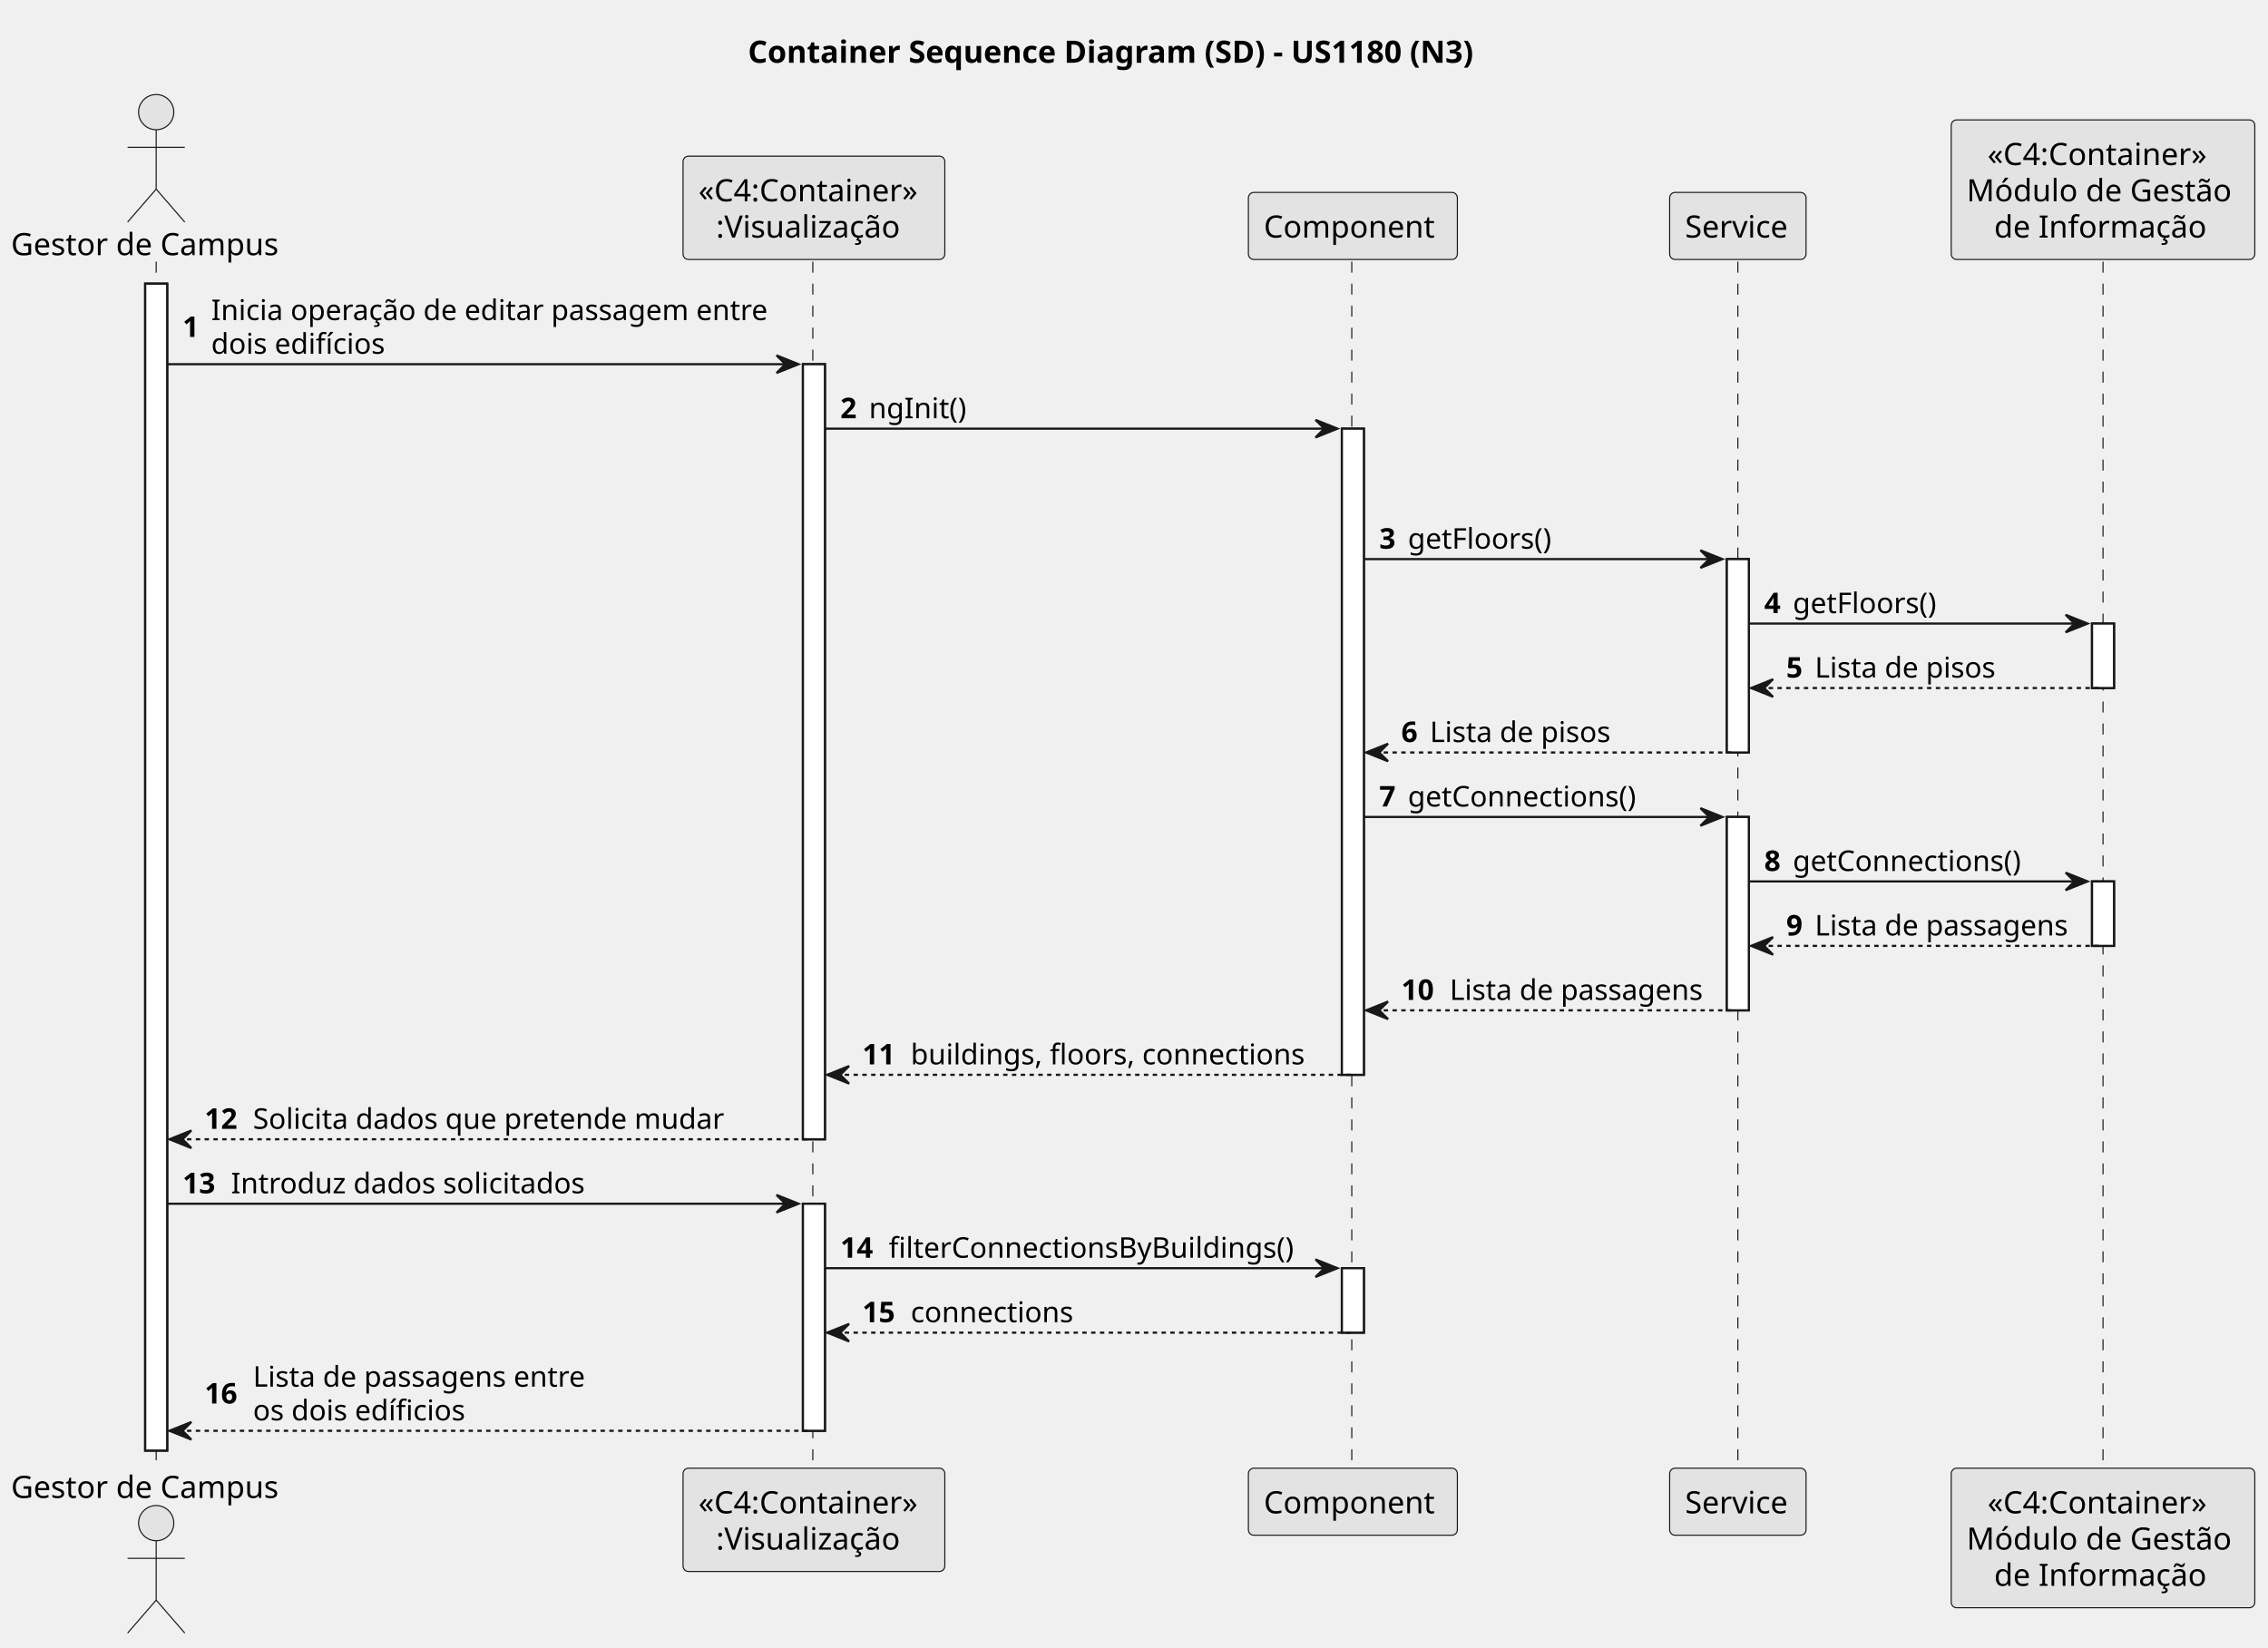
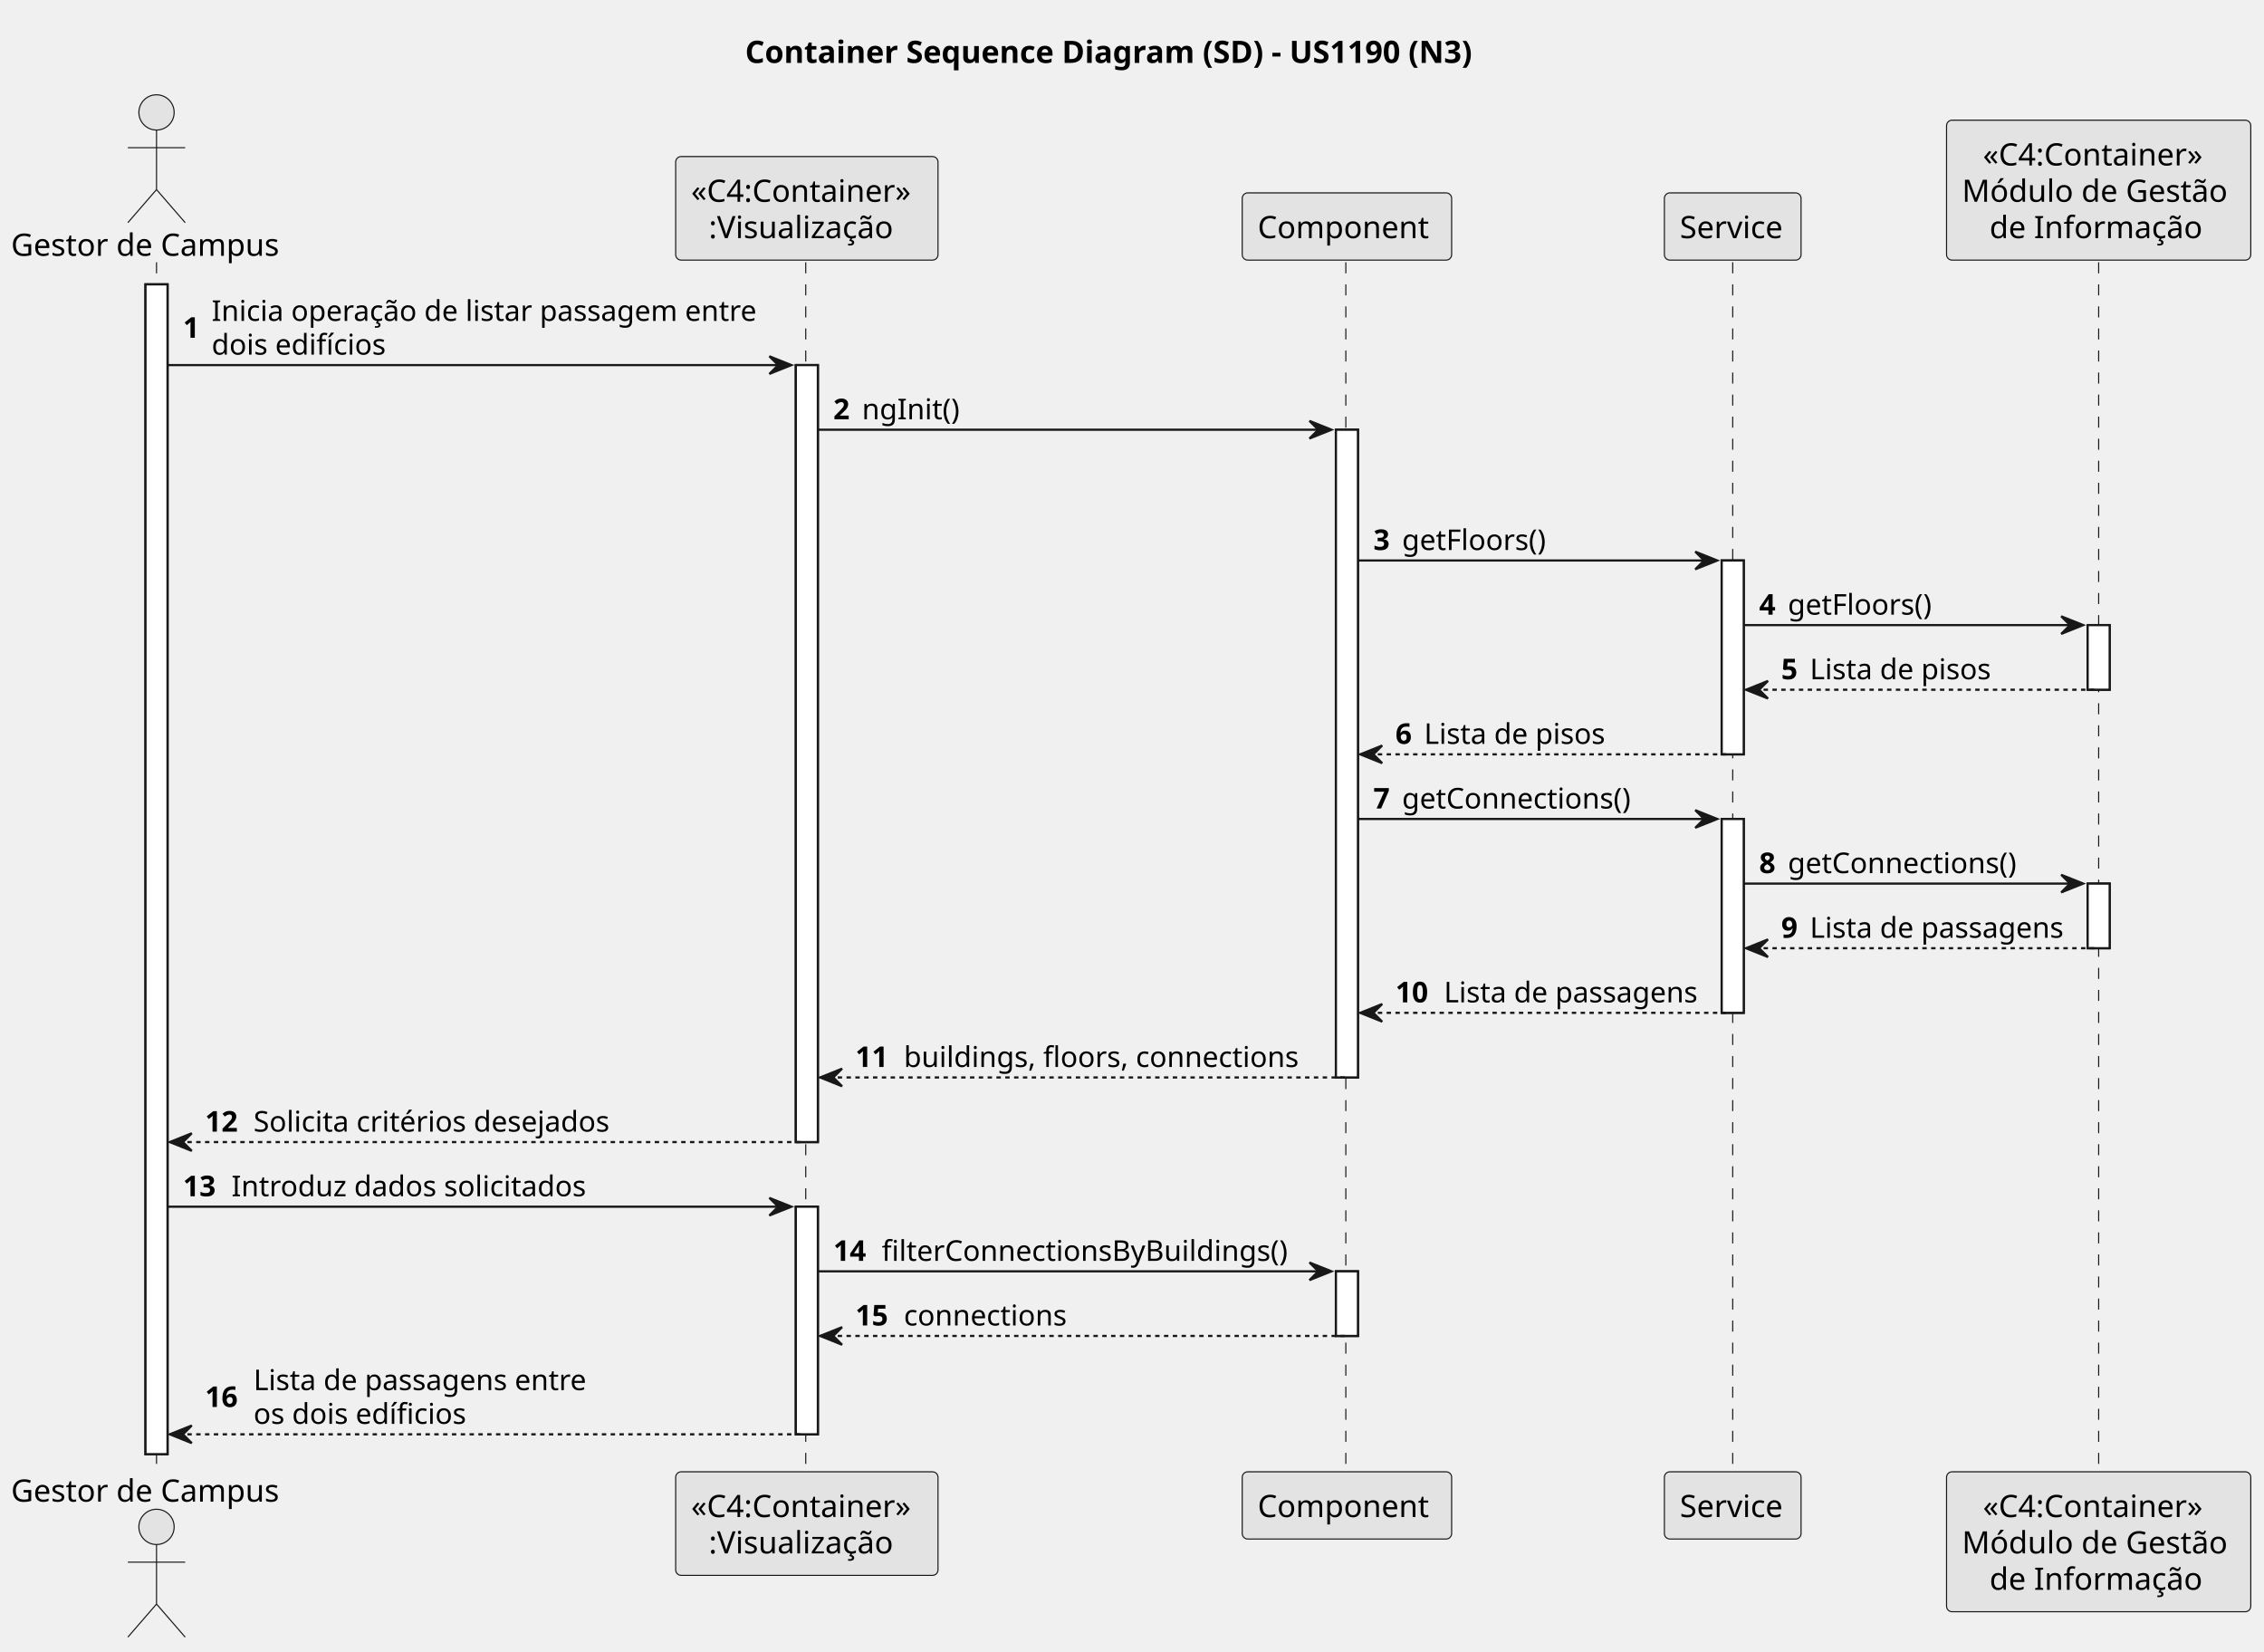
- <svg xmlns="http://www.w3.org/2000/svg" contentStyleType="text/css" height="749px" preserveAspectRatio="none" style="width:1031px;height:749px;background:#FFFFFF;" version="1.1" viewBox="0 0 1031 749" width="1031px" zoomAndPan="magnify">
+ <svg xmlns="http://www.w3.org/2000/svg" contentStyleType="text/css" height="749px" preserveAspectRatio="none" style="width:1027px;height:749px;background:#FFFFFF;" version="1.1" viewBox="0 0 1027 749" width="1027px" zoomAndPan="magnify">
  <defs />
  <g>
-     <text fill="#000000" font-family="sans-serif" font-size="14" font-weight="bold" lengthAdjust="spacing" textLength="349" x="340" y="28.535">Container Sequence Diagram (SD) - US1180 (N3)</text>
+     <text fill="#000000" font-family="sans-serif" font-size="14" font-weight="bold" lengthAdjust="spacing" textLength="349" x="338" y="28.535">Container Sequence Diagram (SD) - US1190 (N3)</text>
    <rect fill="#FFFFFF" height="530.59" style="stroke:#181818;stroke-width:1.0;" width="10" x="66" y="128.977" />
-     <rect fill="#FFFFFF" height="352.416" style="stroke:#181818;stroke-width:1.0;" width="10" x="365" y="165.598" />
-     <rect fill="#FFFFFF" height="103.242" style="stroke:#181818;stroke-width:1.0;" width="10" x="365" y="547.324" />
-     <rect fill="#FFFFFF" height="293.795" style="stroke:#181818;stroke-width:1.0;" width="10" x="610" y="194.908" />
-     <rect fill="#FFFFFF" height="29.311" style="stroke:#181818;stroke-width:1.0;" width="10" x="610" y="576.635" />
-     <rect fill="#FFFFFF" height="87.932" style="stroke:#181818;stroke-width:1.0;" width="10" x="785" y="254.219" />
-     <rect fill="#FFFFFF" height="87.932" style="stroke:#181818;stroke-width:1.0;" width="10" x="785" y="371.461" />
-     <rect fill="#FFFFFF" height="29.311" style="stroke:#181818;stroke-width:1.0;" width="10" x="951" y="283.529" />
-     <rect fill="#FFFFFF" height="29.311" style="stroke:#181818;stroke-width:1.0;" width="10" x="951" y="400.772" />
+     <rect fill="#FFFFFF" height="352.416" style="stroke:#181818;stroke-width:1.0;" width="10" x="361" y="165.598" />
+     <rect fill="#FFFFFF" height="103.242" style="stroke:#181818;stroke-width:1.0;" width="10" x="361" y="547.324" />
+     <rect fill="#FFFFFF" height="293.795" style="stroke:#181818;stroke-width:1.0;" width="10" x="606" y="194.908" />
+     <rect fill="#FFFFFF" height="29.311" style="stroke:#181818;stroke-width:1.0;" width="10" x="606" y="576.635" />
+     <rect fill="#FFFFFF" height="87.932" style="stroke:#181818;stroke-width:1.0;" width="10" x="781" y="254.219" />
+     <rect fill="#FFFFFF" height="87.932" style="stroke:#181818;stroke-width:1.0;" width="10" x="781" y="371.461" />
+     <rect fill="#FFFFFF" height="29.311" style="stroke:#181818;stroke-width:1.0;" width="10" x="947" y="283.529" />
+     <rect fill="#FFFFFF" height="29.311" style="stroke:#181818;stroke-width:1.0;" width="10" x="947" y="400.772" />
    <line style="stroke:#181818;stroke-width:0.5;stroke-dasharray:5.0,5.0;" x1="71" x2="71" y1="118.977" y2="668.566" />
-     <line style="stroke:#181818;stroke-width:0.5;stroke-dasharray:5.0,5.0;" x1="369.5" x2="369.5" y1="118.977" y2="668.566" />
-     <line style="stroke:#181818;stroke-width:0.5;stroke-dasharray:5.0,5.0;" x1="614.5" x2="614.5" y1="118.977" y2="668.566" />
-     <line style="stroke:#181818;stroke-width:0.5;stroke-dasharray:5.0,5.0;" x1="790" x2="790" y1="118.977" y2="668.566" />
-     <line style="stroke:#181818;stroke-width:0.5;stroke-dasharray:5.0,5.0;" x1="956" x2="956" y1="118.977" y2="668.566" />
+     <line style="stroke:#181818;stroke-width:0.5;stroke-dasharray:5.0,5.0;" x1="365.5" x2="365.5" y1="118.977" y2="668.566" />
+     <line style="stroke:#181818;stroke-width:0.5;stroke-dasharray:5.0,5.0;" x1="610.5" x2="610.5" y1="118.977" y2="668.566" />
+     <line style="stroke:#181818;stroke-width:0.5;stroke-dasharray:5.0,5.0;" x1="786" x2="786" y1="118.977" y2="668.566" />
+     <line style="stroke:#181818;stroke-width:0.5;stroke-dasharray:5.0,5.0;" x1="952" x2="952" y1="118.977" y2="668.566" />
    <text fill="#000000" font-family="sans-serif" font-size="14" lengthAdjust="spacing" textLength="126" x="5" y="116.023">Gestor de Campus</text>
    <ellipse cx="71" cy="50.988" fill="#E3E3E3" rx="8" ry="8" style="stroke:#181818;stroke-width:0.5;" />
    <path d="M71,58.988 L71,85.988 M58,66.988 L84,66.988 M71,85.988 L58,100.988 M71,85.988 L84,100.988 " fill="none" style="stroke:#181818;stroke-width:0.5;" />
    <text fill="#000000" font-family="sans-serif" font-size="14" lengthAdjust="spacing" textLength="126" x="5" y="681.102">Gestor de Campus</text>
    <ellipse cx="71" cy="692.555" fill="#E3E3E3" rx="8" ry="8" style="stroke:#181818;stroke-width:0.5;" />
    <path d="M71,700.555 L71,727.555 M58,708.555 L84,708.555 M71,727.555 L58,742.555 M71,727.555 L84,742.555 " fill="none" style="stroke:#181818;stroke-width:0.5;" />
-     <rect fill="#E3E3E3" height="46.977" rx="2.5" ry="2.5" style="stroke:#181818;stroke-width:0.5;" width="119" x="310.5" y="71" />
-     <text fill="#000000" font-family="sans-serif" font-size="14" lengthAdjust="spacing" textLength="105" x="317.5" y="91.535">«C4:Container»</text>
-     <text fill="#000000" font-family="sans-serif" font-size="14" lengthAdjust="spacing" textLength="89" x="325.5" y="108.023">:Visualização</text>
-     <rect fill="#E3E3E3" height="46.977" rx="2.5" ry="2.5" style="stroke:#181818;stroke-width:0.5;" width="119" x="310.5" y="667.566" />
-     <text fill="#000000" font-family="sans-serif" font-size="14" lengthAdjust="spacing" textLength="105" x="317.5" y="688.102">«C4:Container»</text>
-     <text fill="#000000" font-family="sans-serif" font-size="14" lengthAdjust="spacing" textLength="89" x="325.5" y="704.59">:Visualização</text>
-     <rect fill="#E3E3E3" height="30.488" rx="2.5" ry="2.5" style="stroke:#181818;stroke-width:0.5;" width="95" x="567.5" y="87.488" />
-     <text fill="#000000" font-family="sans-serif" font-size="14" lengthAdjust="spacing" textLength="81" x="574.5" y="108.023">Component</text>
-     <rect fill="#E3E3E3" height="30.488" rx="2.5" ry="2.5" style="stroke:#181818;stroke-width:0.5;" width="95" x="567.5" y="667.566" />
-     <text fill="#000000" font-family="sans-serif" font-size="14" lengthAdjust="spacing" textLength="81" x="574.5" y="688.102">Component</text>
-     <rect fill="#E3E3E3" height="30.488" rx="2.5" ry="2.5" style="stroke:#181818;stroke-width:0.5;" width="62" x="759" y="87.488" />
-     <text fill="#000000" font-family="sans-serif" font-size="14" lengthAdjust="spacing" textLength="48" x="766" y="108.023">Service</text>
-     <rect fill="#E3E3E3" height="30.488" rx="2.5" ry="2.5" style="stroke:#181818;stroke-width:0.5;" width="62" x="759" y="667.566" />
-     <text fill="#000000" font-family="sans-serif" font-size="14" lengthAdjust="spacing" textLength="48" x="766" y="688.102">Service</text>
-     <rect fill="#E3E3E3" height="63.465" rx="2.5" ry="2.5" style="stroke:#181818;stroke-width:0.5;" width="138" x="887" y="54.512" />
-     <text fill="#000000" font-family="sans-serif" font-size="14" lengthAdjust="spacing" textLength="105" x="903.5" y="75.047">«C4:Container»</text>
-     <text fill="#000000" font-family="sans-serif" font-size="14" lengthAdjust="spacing" textLength="124" x="894" y="91.535">Módulo de Gestão</text>
-     <text fill="#000000" font-family="sans-serif" font-size="14" lengthAdjust="spacing" textLength="99" x="906.5" y="108.023">de Informação</text>
-     <rect fill="#E3E3E3" height="63.465" rx="2.5" ry="2.5" style="stroke:#181818;stroke-width:0.5;" width="138" x="887" y="667.566" />
-     <text fill="#000000" font-family="sans-serif" font-size="14" lengthAdjust="spacing" textLength="105" x="903.5" y="688.102">«C4:Container»</text>
-     <text fill="#000000" font-family="sans-serif" font-size="14" lengthAdjust="spacing" textLength="124" x="894" y="704.59">Módulo de Gestão</text>
-     <text fill="#000000" font-family="sans-serif" font-size="14" lengthAdjust="spacing" textLength="99" x="906.5" y="721.078">de Informação</text>
+     <rect fill="#E3E3E3" height="46.977" rx="2.5" ry="2.5" style="stroke:#181818;stroke-width:0.5;" width="119" x="306.5" y="71" />
+     <text fill="#000000" font-family="sans-serif" font-size="14" lengthAdjust="spacing" textLength="105" x="313.5" y="91.535">«C4:Container»</text>
+     <text fill="#000000" font-family="sans-serif" font-size="14" lengthAdjust="spacing" textLength="89" x="321.5" y="108.023">:Visualização</text>
+     <rect fill="#E3E3E3" height="46.977" rx="2.5" ry="2.5" style="stroke:#181818;stroke-width:0.5;" width="119" x="306.5" y="667.566" />
+     <text fill="#000000" font-family="sans-serif" font-size="14" lengthAdjust="spacing" textLength="105" x="313.5" y="688.102">«C4:Container»</text>
+     <text fill="#000000" font-family="sans-serif" font-size="14" lengthAdjust="spacing" textLength="89" x="321.5" y="704.59">:Visualização</text>
+     <rect fill="#E3E3E3" height="30.488" rx="2.5" ry="2.5" style="stroke:#181818;stroke-width:0.5;" width="95" x="563.5" y="87.488" />
+     <text fill="#000000" font-family="sans-serif" font-size="14" lengthAdjust="spacing" textLength="81" x="570.5" y="108.023">Component</text>
+     <rect fill="#E3E3E3" height="30.488" rx="2.5" ry="2.5" style="stroke:#181818;stroke-width:0.5;" width="95" x="563.5" y="667.566" />
+     <text fill="#000000" font-family="sans-serif" font-size="14" lengthAdjust="spacing" textLength="81" x="570.5" y="688.102">Component</text>
+     <rect fill="#E3E3E3" height="30.488" rx="2.5" ry="2.5" style="stroke:#181818;stroke-width:0.5;" width="62" x="755" y="87.488" />
+     <text fill="#000000" font-family="sans-serif" font-size="14" lengthAdjust="spacing" textLength="48" x="762" y="108.023">Service</text>
+     <rect fill="#E3E3E3" height="30.488" rx="2.5" ry="2.5" style="stroke:#181818;stroke-width:0.5;" width="62" x="755" y="667.566" />
+     <text fill="#000000" font-family="sans-serif" font-size="14" lengthAdjust="spacing" textLength="48" x="762" y="688.102">Service</text>
+     <rect fill="#E3E3E3" height="63.465" rx="2.5" ry="2.5" style="stroke:#181818;stroke-width:0.5;" width="138" x="883" y="54.512" />
+     <text fill="#000000" font-family="sans-serif" font-size="14" lengthAdjust="spacing" textLength="105" x="899.5" y="75.047">«C4:Container»</text>
+     <text fill="#000000" font-family="sans-serif" font-size="14" lengthAdjust="spacing" textLength="124" x="890" y="91.535">Módulo de Gestão</text>
+     <text fill="#000000" font-family="sans-serif" font-size="14" lengthAdjust="spacing" textLength="99" x="902.5" y="108.023">de Informação</text>
+     <rect fill="#E3E3E3" height="63.465" rx="2.5" ry="2.5" style="stroke:#181818;stroke-width:0.5;" width="138" x="883" y="667.566" />
+     <text fill="#000000" font-family="sans-serif" font-size="14" lengthAdjust="spacing" textLength="105" x="899.5" y="688.102">«C4:Container»</text>
+     <text fill="#000000" font-family="sans-serif" font-size="14" lengthAdjust="spacing" textLength="124" x="890" y="704.59">Módulo de Gestão</text>
+     <text fill="#000000" font-family="sans-serif" font-size="14" lengthAdjust="spacing" textLength="99" x="902.5" y="721.078">de Informação</text>
    <rect fill="#FFFFFF" height="530.59" style="stroke:#181818;stroke-width:1.0;" width="10" x="66" y="128.977" />
-     <rect fill="#FFFFFF" height="352.416" style="stroke:#181818;stroke-width:1.0;" width="10" x="365" y="165.598" />
-     <rect fill="#FFFFFF" height="103.242" style="stroke:#181818;stroke-width:1.0;" width="10" x="365" y="547.324" />
-     <rect fill="#FFFFFF" height="293.795" style="stroke:#181818;stroke-width:1.0;" width="10" x="610" y="194.908" />
-     <rect fill="#FFFFFF" height="29.311" style="stroke:#181818;stroke-width:1.0;" width="10" x="610" y="576.635" />
-     <rect fill="#FFFFFF" height="87.932" style="stroke:#181818;stroke-width:1.0;" width="10" x="785" y="254.219" />
-     <rect fill="#FFFFFF" height="87.932" style="stroke:#181818;stroke-width:1.0;" width="10" x="785" y="371.461" />
-     <rect fill="#FFFFFF" height="29.311" style="stroke:#181818;stroke-width:1.0;" width="10" x="951" y="283.529" />
-     <rect fill="#FFFFFF" height="29.311" style="stroke:#181818;stroke-width:1.0;" width="10" x="951" y="400.772" />
-     <polygon fill="#181818" points="353,161.598,363,165.598,353,169.598,357,165.598" style="stroke:#181818;stroke-width:1.0;" />
-     <line style="stroke:#181818;stroke-width:1.0;" x1="76" x2="359" y1="165.598" y2="165.598" />
+     <rect fill="#FFFFFF" height="352.416" style="stroke:#181818;stroke-width:1.0;" width="10" x="361" y="165.598" />
+     <rect fill="#FFFFFF" height="103.242" style="stroke:#181818;stroke-width:1.0;" width="10" x="361" y="547.324" />
+     <rect fill="#FFFFFF" height="293.795" style="stroke:#181818;stroke-width:1.0;" width="10" x="606" y="194.908" />
+     <rect fill="#FFFFFF" height="29.311" style="stroke:#181818;stroke-width:1.0;" width="10" x="606" y="576.635" />
+     <rect fill="#FFFFFF" height="87.932" style="stroke:#181818;stroke-width:1.0;" width="10" x="781" y="254.219" />
+     <rect fill="#FFFFFF" height="87.932" style="stroke:#181818;stroke-width:1.0;" width="10" x="781" y="371.461" />
+     <rect fill="#FFFFFF" height="29.311" style="stroke:#181818;stroke-width:1.0;" width="10" x="947" y="283.529" />
+     <rect fill="#FFFFFF" height="29.311" style="stroke:#181818;stroke-width:1.0;" width="10" x="947" y="400.772" />
+     <polygon fill="#181818" points="349,161.598,359,165.598,349,169.598,353,165.598" style="stroke:#181818;stroke-width:1.0;" />
+     <line style="stroke:#181818;stroke-width:1.0;" x1="76" x2="355" y1="165.598" y2="165.598" />
    <text fill="#000000" font-family="sans-serif" font-size="13" font-weight="bold" lengthAdjust="spacing" textLength="9" x="83" y="153.2">1</text>
-     <text fill="#000000" font-family="sans-serif" font-size="13" lengthAdjust="spacing" textLength="257" x="96" y="145.545">Inicia operação de editar passagem entre</text>
+     <text fill="#000000" font-family="sans-serif" font-size="13" lengthAdjust="spacing" textLength="253" x="96" y="145.545">Inicia operação de listar passagem entre</text>
    <text fill="#000000" font-family="sans-serif" font-size="13" lengthAdjust="spacing" textLength="85" x="96" y="160.856">dois edifícios</text>
-     <polygon fill="#181818" points="598,190.908,608,194.908,598,198.908,602,194.908" style="stroke:#181818;stroke-width:1.0;" />
-     <line style="stroke:#181818;stroke-width:1.0;" x1="375" x2="604" y1="194.908" y2="194.908" />
-     <text fill="#000000" font-family="sans-serif" font-size="13" font-weight="bold" lengthAdjust="spacing" textLength="9" x="382" y="190.166">2</text>
-     <text fill="#000000" font-family="sans-serif" font-size="13" lengthAdjust="spacing" textLength="45" x="395" y="190.166">ngInit()</text>
-     <polygon fill="#181818" points="773,250.219,783,254.219,773,258.219,777,254.219" style="stroke:#181818;stroke-width:1.0;" />
-     <line style="stroke:#181818;stroke-width:1.0;" x1="620" x2="779" y1="254.219" y2="254.219" />
-     <text fill="#000000" font-family="sans-serif" font-size="13" font-weight="bold" lengthAdjust="spacing" textLength="9" x="627" y="249.477">3</text>
-     <text fill="#000000" font-family="sans-serif" font-size="13" lengthAdjust="spacing" textLength="67" x="640" y="249.477">getFloors()</text>
-     <polygon fill="#181818" points="939,279.529,949,283.529,939,287.529,943,283.529" style="stroke:#181818;stroke-width:1.0;" />
-     <line style="stroke:#181818;stroke-width:1.0;" x1="795" x2="945" y1="283.529" y2="283.529" />
-     <text fill="#000000" font-family="sans-serif" font-size="13" font-weight="bold" lengthAdjust="spacing" textLength="9" x="802" y="278.787">4</text>
-     <text fill="#000000" font-family="sans-serif" font-size="13" lengthAdjust="spacing" textLength="67" x="815" y="278.787">getFloors()</text>
-     <polygon fill="#181818" points="806,308.84,796,312.84,806,316.84,802,312.84" style="stroke:#181818;stroke-width:1.0;" />
-     <line style="stroke:#181818;stroke-width:1.0;stroke-dasharray:2.0,2.0;" x1="800" x2="955" y1="312.84" y2="312.84" />
-     <text fill="#000000" font-family="sans-serif" font-size="13" font-weight="bold" lengthAdjust="spacing" textLength="9" x="812" y="308.098">5</text>
-     <text fill="#000000" font-family="sans-serif" font-size="13" lengthAdjust="spacing" textLength="87" x="825" y="308.098">Lista de pisos</text>
-     <polygon fill="#181818" points="631,338.15,621,342.15,631,346.15,627,342.15" style="stroke:#181818;stroke-width:1.0;" />
-     <line style="stroke:#181818;stroke-width:1.0;stroke-dasharray:2.0,2.0;" x1="625" x2="789" y1="342.15" y2="342.15" />
-     <text fill="#000000" font-family="sans-serif" font-size="13" font-weight="bold" lengthAdjust="spacing" textLength="9" x="637" y="337.408">6</text>
-     <text fill="#000000" font-family="sans-serif" font-size="13" lengthAdjust="spacing" textLength="87" x="650" y="337.408">Lista de pisos</text>
-     <polygon fill="#181818" points="773,367.461,783,371.461,773,375.461,777,371.461" style="stroke:#181818;stroke-width:1.0;" />
-     <line style="stroke:#181818;stroke-width:1.0;" x1="620" x2="779" y1="371.461" y2="371.461" />
-     <text fill="#000000" font-family="sans-serif" font-size="13" font-weight="bold" lengthAdjust="spacing" textLength="9" x="627" y="366.719">7</text>
-     <text fill="#000000" font-family="sans-serif" font-size="13" lengthAdjust="spacing" textLength="107" x="640" y="366.719">getConnections()</text>
-     <polygon fill="#181818" points="939,396.772,949,400.772,939,404.772,943,400.772" style="stroke:#181818;stroke-width:1.0;" />
-     <line style="stroke:#181818;stroke-width:1.0;" x1="795" x2="945" y1="400.772" y2="400.772" />
-     <text fill="#000000" font-family="sans-serif" font-size="13" font-weight="bold" lengthAdjust="spacing" textLength="9" x="802" y="396.029">8</text>
-     <text fill="#000000" font-family="sans-serif" font-size="13" lengthAdjust="spacing" textLength="107" x="815" y="396.029">getConnections()</text>
-     <polygon fill="#181818" points="806,426.082,796,430.082,806,434.082,802,430.082" style="stroke:#181818;stroke-width:1.0;" />
-     <line style="stroke:#181818;stroke-width:1.0;stroke-dasharray:2.0,2.0;" x1="800" x2="955" y1="430.082" y2="430.082" />
-     <text fill="#000000" font-family="sans-serif" font-size="13" font-weight="bold" lengthAdjust="spacing" textLength="9" x="812" y="425.34">9</text>
-     <text fill="#000000" font-family="sans-serif" font-size="13" lengthAdjust="spacing" textLength="119" x="825" y="425.34">Lista de passagens</text>
-     <polygon fill="#181818" points="631,455.393,621,459.393,631,463.393,627,459.393" style="stroke:#181818;stroke-width:1.0;" />
-     <line style="stroke:#181818;stroke-width:1.0;stroke-dasharray:2.0,2.0;" x1="625" x2="789" y1="459.393" y2="459.393" />
-     <text fill="#000000" font-family="sans-serif" font-size="13" font-weight="bold" lengthAdjust="spacing" textLength="18" x="637" y="454.65">10</text>
-     <text fill="#000000" font-family="sans-serif" font-size="13" lengthAdjust="spacing" textLength="119" x="659" y="454.65">Lista de passagens</text>
-     <polygon fill="#181818" points="386,484.703,376,488.703,386,492.703,382,488.703" style="stroke:#181818;stroke-width:1.0;" />
-     <line style="stroke:#181818;stroke-width:1.0;stroke-dasharray:2.0,2.0;" x1="380" x2="614" y1="488.703" y2="488.703" />
-     <text fill="#000000" font-family="sans-serif" font-size="13" font-weight="bold" lengthAdjust="spacing" textLength="18" x="392" y="483.961">11</text>
-     <text fill="#000000" font-family="sans-serif" font-size="13" lengthAdjust="spacing" textLength="189" x="414" y="483.961">buildings, floors, connections</text>
+     <polygon fill="#181818" points="594,190.908,604,194.908,594,198.908,598,194.908" style="stroke:#181818;stroke-width:1.0;" />
+     <line style="stroke:#181818;stroke-width:1.0;" x1="371" x2="600" y1="194.908" y2="194.908" />
+     <text fill="#000000" font-family="sans-serif" font-size="13" font-weight="bold" lengthAdjust="spacing" textLength="9" x="378" y="190.166">2</text>
+     <text fill="#000000" font-family="sans-serif" font-size="13" lengthAdjust="spacing" textLength="45" x="391" y="190.166">ngInit()</text>
+     <polygon fill="#181818" points="769,250.219,779,254.219,769,258.219,773,254.219" style="stroke:#181818;stroke-width:1.0;" />
+     <line style="stroke:#181818;stroke-width:1.0;" x1="616" x2="775" y1="254.219" y2="254.219" />
+     <text fill="#000000" font-family="sans-serif" font-size="13" font-weight="bold" lengthAdjust="spacing" textLength="9" x="623" y="249.477">3</text>
+     <text fill="#000000" font-family="sans-serif" font-size="13" lengthAdjust="spacing" textLength="67" x="636" y="249.477">getFloors()</text>
+     <polygon fill="#181818" points="935,279.529,945,283.529,935,287.529,939,283.529" style="stroke:#181818;stroke-width:1.0;" />
+     <line style="stroke:#181818;stroke-width:1.0;" x1="791" x2="941" y1="283.529" y2="283.529" />
+     <text fill="#000000" font-family="sans-serif" font-size="13" font-weight="bold" lengthAdjust="spacing" textLength="9" x="798" y="278.787">4</text>
+     <text fill="#000000" font-family="sans-serif" font-size="13" lengthAdjust="spacing" textLength="67" x="811" y="278.787">getFloors()</text>
+     <polygon fill="#181818" points="802,308.84,792,312.84,802,316.84,798,312.84" style="stroke:#181818;stroke-width:1.0;" />
+     <line style="stroke:#181818;stroke-width:1.0;stroke-dasharray:2.0,2.0;" x1="796" x2="951" y1="312.84" y2="312.84" />
+     <text fill="#000000" font-family="sans-serif" font-size="13" font-weight="bold" lengthAdjust="spacing" textLength="9" x="808" y="308.098">5</text>
+     <text fill="#000000" font-family="sans-serif" font-size="13" lengthAdjust="spacing" textLength="87" x="821" y="308.098">Lista de pisos</text>
+     <polygon fill="#181818" points="627,338.15,617,342.15,627,346.15,623,342.15" style="stroke:#181818;stroke-width:1.0;" />
+     <line style="stroke:#181818;stroke-width:1.0;stroke-dasharray:2.0,2.0;" x1="621" x2="785" y1="342.15" y2="342.15" />
+     <text fill="#000000" font-family="sans-serif" font-size="13" font-weight="bold" lengthAdjust="spacing" textLength="9" x="633" y="337.408">6</text>
+     <text fill="#000000" font-family="sans-serif" font-size="13" lengthAdjust="spacing" textLength="87" x="646" y="337.408">Lista de pisos</text>
+     <polygon fill="#181818" points="769,367.461,779,371.461,769,375.461,773,371.461" style="stroke:#181818;stroke-width:1.0;" />
+     <line style="stroke:#181818;stroke-width:1.0;" x1="616" x2="775" y1="371.461" y2="371.461" />
+     <text fill="#000000" font-family="sans-serif" font-size="13" font-weight="bold" lengthAdjust="spacing" textLength="9" x="623" y="366.719">7</text>
+     <text fill="#000000" font-family="sans-serif" font-size="13" lengthAdjust="spacing" textLength="107" x="636" y="366.719">getConnections()</text>
+     <polygon fill="#181818" points="935,396.772,945,400.772,935,404.772,939,400.772" style="stroke:#181818;stroke-width:1.0;" />
+     <line style="stroke:#181818;stroke-width:1.0;" x1="791" x2="941" y1="400.772" y2="400.772" />
+     <text fill="#000000" font-family="sans-serif" font-size="13" font-weight="bold" lengthAdjust="spacing" textLength="9" x="798" y="396.029">8</text>
+     <text fill="#000000" font-family="sans-serif" font-size="13" lengthAdjust="spacing" textLength="107" x="811" y="396.029">getConnections()</text>
+     <polygon fill="#181818" points="802,426.082,792,430.082,802,434.082,798,430.082" style="stroke:#181818;stroke-width:1.0;" />
+     <line style="stroke:#181818;stroke-width:1.0;stroke-dasharray:2.0,2.0;" x1="796" x2="951" y1="430.082" y2="430.082" />
+     <text fill="#000000" font-family="sans-serif" font-size="13" font-weight="bold" lengthAdjust="spacing" textLength="9" x="808" y="425.34">9</text>
+     <text fill="#000000" font-family="sans-serif" font-size="13" lengthAdjust="spacing" textLength="119" x="821" y="425.34">Lista de passagens</text>
+     <polygon fill="#181818" points="627,455.393,617,459.393,627,463.393,623,459.393" style="stroke:#181818;stroke-width:1.0;" />
+     <line style="stroke:#181818;stroke-width:1.0;stroke-dasharray:2.0,2.0;" x1="621" x2="785" y1="459.393" y2="459.393" />
+     <text fill="#000000" font-family="sans-serif" font-size="13" font-weight="bold" lengthAdjust="spacing" textLength="18" x="633" y="454.65">10</text>
+     <text fill="#000000" font-family="sans-serif" font-size="13" lengthAdjust="spacing" textLength="119" x="655" y="454.65">Lista de passagens</text>
+     <polygon fill="#181818" points="382,484.703,372,488.703,382,492.703,378,488.703" style="stroke:#181818;stroke-width:1.0;" />
+     <line style="stroke:#181818;stroke-width:1.0;stroke-dasharray:2.0,2.0;" x1="376" x2="610" y1="488.703" y2="488.703" />
+     <text fill="#000000" font-family="sans-serif" font-size="13" font-weight="bold" lengthAdjust="spacing" textLength="18" x="388" y="483.961">11</text>
+     <text fill="#000000" font-family="sans-serif" font-size="13" lengthAdjust="spacing" textLength="189" x="410" y="483.961">buildings, floors, connections</text>
    <polygon fill="#181818" points="87,514.014,77,518.014,87,522.014,83,518.014" style="stroke:#181818;stroke-width:1.0;" />
-     <line style="stroke:#181818;stroke-width:1.0;stroke-dasharray:2.0,2.0;" x1="81" x2="369" y1="518.014" y2="518.014" />
+     <line style="stroke:#181818;stroke-width:1.0;stroke-dasharray:2.0,2.0;" x1="81" x2="365" y1="518.014" y2="518.014" />
    <text fill="#000000" font-family="sans-serif" font-size="13" font-weight="bold" lengthAdjust="spacing" textLength="18" x="93" y="513.271">12</text>
-     <text fill="#000000" font-family="sans-serif" font-size="13" lengthAdjust="spacing" textLength="218" x="115" y="513.271">Solicita dados que pretende mudar</text>
-     <polygon fill="#181818" points="353,543.324,363,547.324,353,551.324,357,547.324" style="stroke:#181818;stroke-width:1.0;" />
-     <line style="stroke:#181818;stroke-width:1.0;" x1="76" x2="359" y1="547.324" y2="547.324" />
+     <text fill="#000000" font-family="sans-serif" font-size="13" lengthAdjust="spacing" textLength="169" x="115" y="513.271">Solicita critérios desejados</text>
+     <polygon fill="#181818" points="349,543.324,359,547.324,349,551.324,353,547.324" style="stroke:#181818;stroke-width:1.0;" />
+     <line style="stroke:#181818;stroke-width:1.0;" x1="76" x2="355" y1="547.324" y2="547.324" />
    <text fill="#000000" font-family="sans-serif" font-size="13" font-weight="bold" lengthAdjust="spacing" textLength="18" x="83" y="542.582">13</text>
    <text fill="#000000" font-family="sans-serif" font-size="13" lengthAdjust="spacing" textLength="168" x="105" y="542.582">Introduz dados solicitados</text>
-     <polygon fill="#181818" points="598,572.635,608,576.635,598,580.635,602,576.635" style="stroke:#181818;stroke-width:1.0;" />
-     <line style="stroke:#181818;stroke-width:1.0;" x1="375" x2="604" y1="576.635" y2="576.635" />
-     <text fill="#000000" font-family="sans-serif" font-size="13" font-weight="bold" lengthAdjust="spacing" textLength="18" x="382" y="571.893">14</text>
-     <text fill="#000000" font-family="sans-serif" font-size="13" lengthAdjust="spacing" textLength="189" x="404" y="571.893">filterConnectionsByBuildings()</text>
-     <polygon fill="#181818" points="386,601.945,376,605.945,386,609.945,382,605.945" style="stroke:#181818;stroke-width:1.0;" />
-     <line style="stroke:#181818;stroke-width:1.0;stroke-dasharray:2.0,2.0;" x1="380" x2="614" y1="605.945" y2="605.945" />
-     <text fill="#000000" font-family="sans-serif" font-size="13" font-weight="bold" lengthAdjust="spacing" textLength="18" x="392" y="601.203">15</text>
-     <text fill="#000000" font-family="sans-serif" font-size="13" lengthAdjust="spacing" textLength="77" x="414" y="601.203">connections</text>
+     <polygon fill="#181818" points="594,572.635,604,576.635,594,580.635,598,576.635" style="stroke:#181818;stroke-width:1.0;" />
+     <line style="stroke:#181818;stroke-width:1.0;" x1="371" x2="600" y1="576.635" y2="576.635" />
+     <text fill="#000000" font-family="sans-serif" font-size="13" font-weight="bold" lengthAdjust="spacing" textLength="18" x="378" y="571.893">14</text>
+     <text fill="#000000" font-family="sans-serif" font-size="13" lengthAdjust="spacing" textLength="189" x="400" y="571.893">filterConnectionsByBuildings()</text>
+     <polygon fill="#181818" points="382,601.945,372,605.945,382,609.945,378,605.945" style="stroke:#181818;stroke-width:1.0;" />
+     <line style="stroke:#181818;stroke-width:1.0;stroke-dasharray:2.0,2.0;" x1="376" x2="610" y1="605.945" y2="605.945" />
+     <text fill="#000000" font-family="sans-serif" font-size="13" font-weight="bold" lengthAdjust="spacing" textLength="18" x="388" y="601.203">15</text>
+     <text fill="#000000" font-family="sans-serif" font-size="13" lengthAdjust="spacing" textLength="77" x="410" y="601.203">connections</text>
    <polygon fill="#181818" points="87,646.566,77,650.566,87,654.566,83,650.566" style="stroke:#181818;stroke-width:1.0;" />
-     <line style="stroke:#181818;stroke-width:1.0;stroke-dasharray:2.0,2.0;" x1="81" x2="369" y1="650.566" y2="650.566" />
+     <line style="stroke:#181818;stroke-width:1.0;stroke-dasharray:2.0,2.0;" x1="81" x2="365" y1="650.566" y2="650.566" />
    <text fill="#000000" font-family="sans-serif" font-size="13" font-weight="bold" lengthAdjust="spacing" textLength="18" x="93" y="638.169">16</text>
    <text fill="#000000" font-family="sans-serif" font-size="13" lengthAdjust="spacing" textLength="155" x="115" y="630.514">Lista de passagens entre</text>
    <text fill="#000000" font-family="sans-serif" font-size="13" lengthAdjust="spacing" textLength="104" x="115" y="645.824">os dois edíficios</text>
  </g>
</svg>
